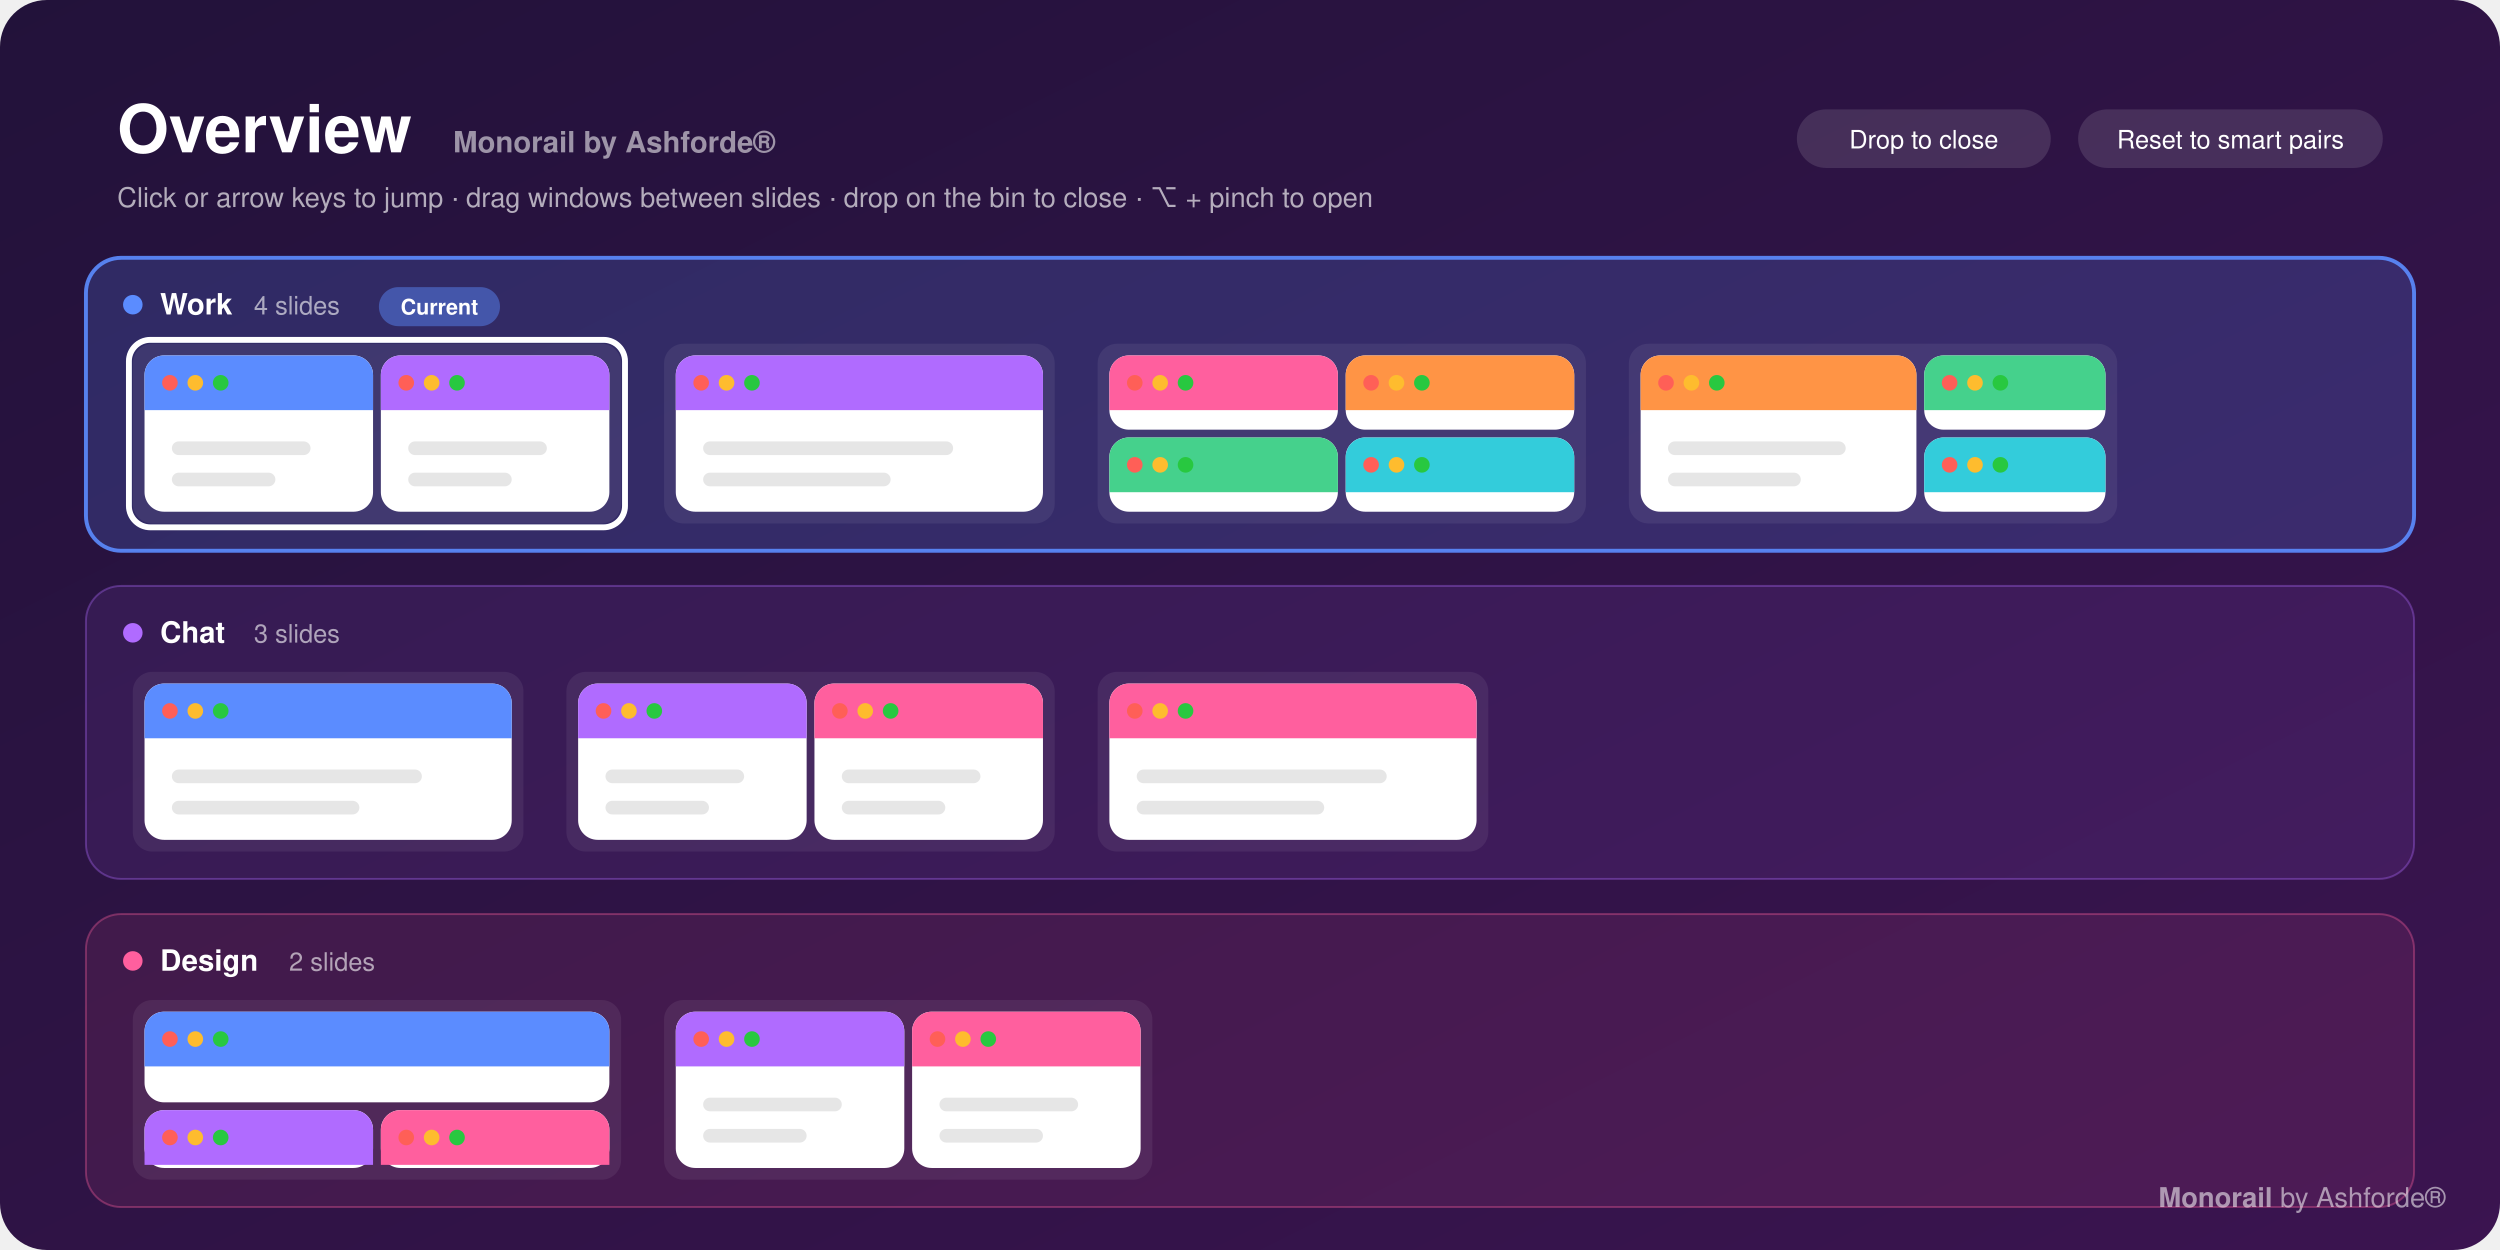
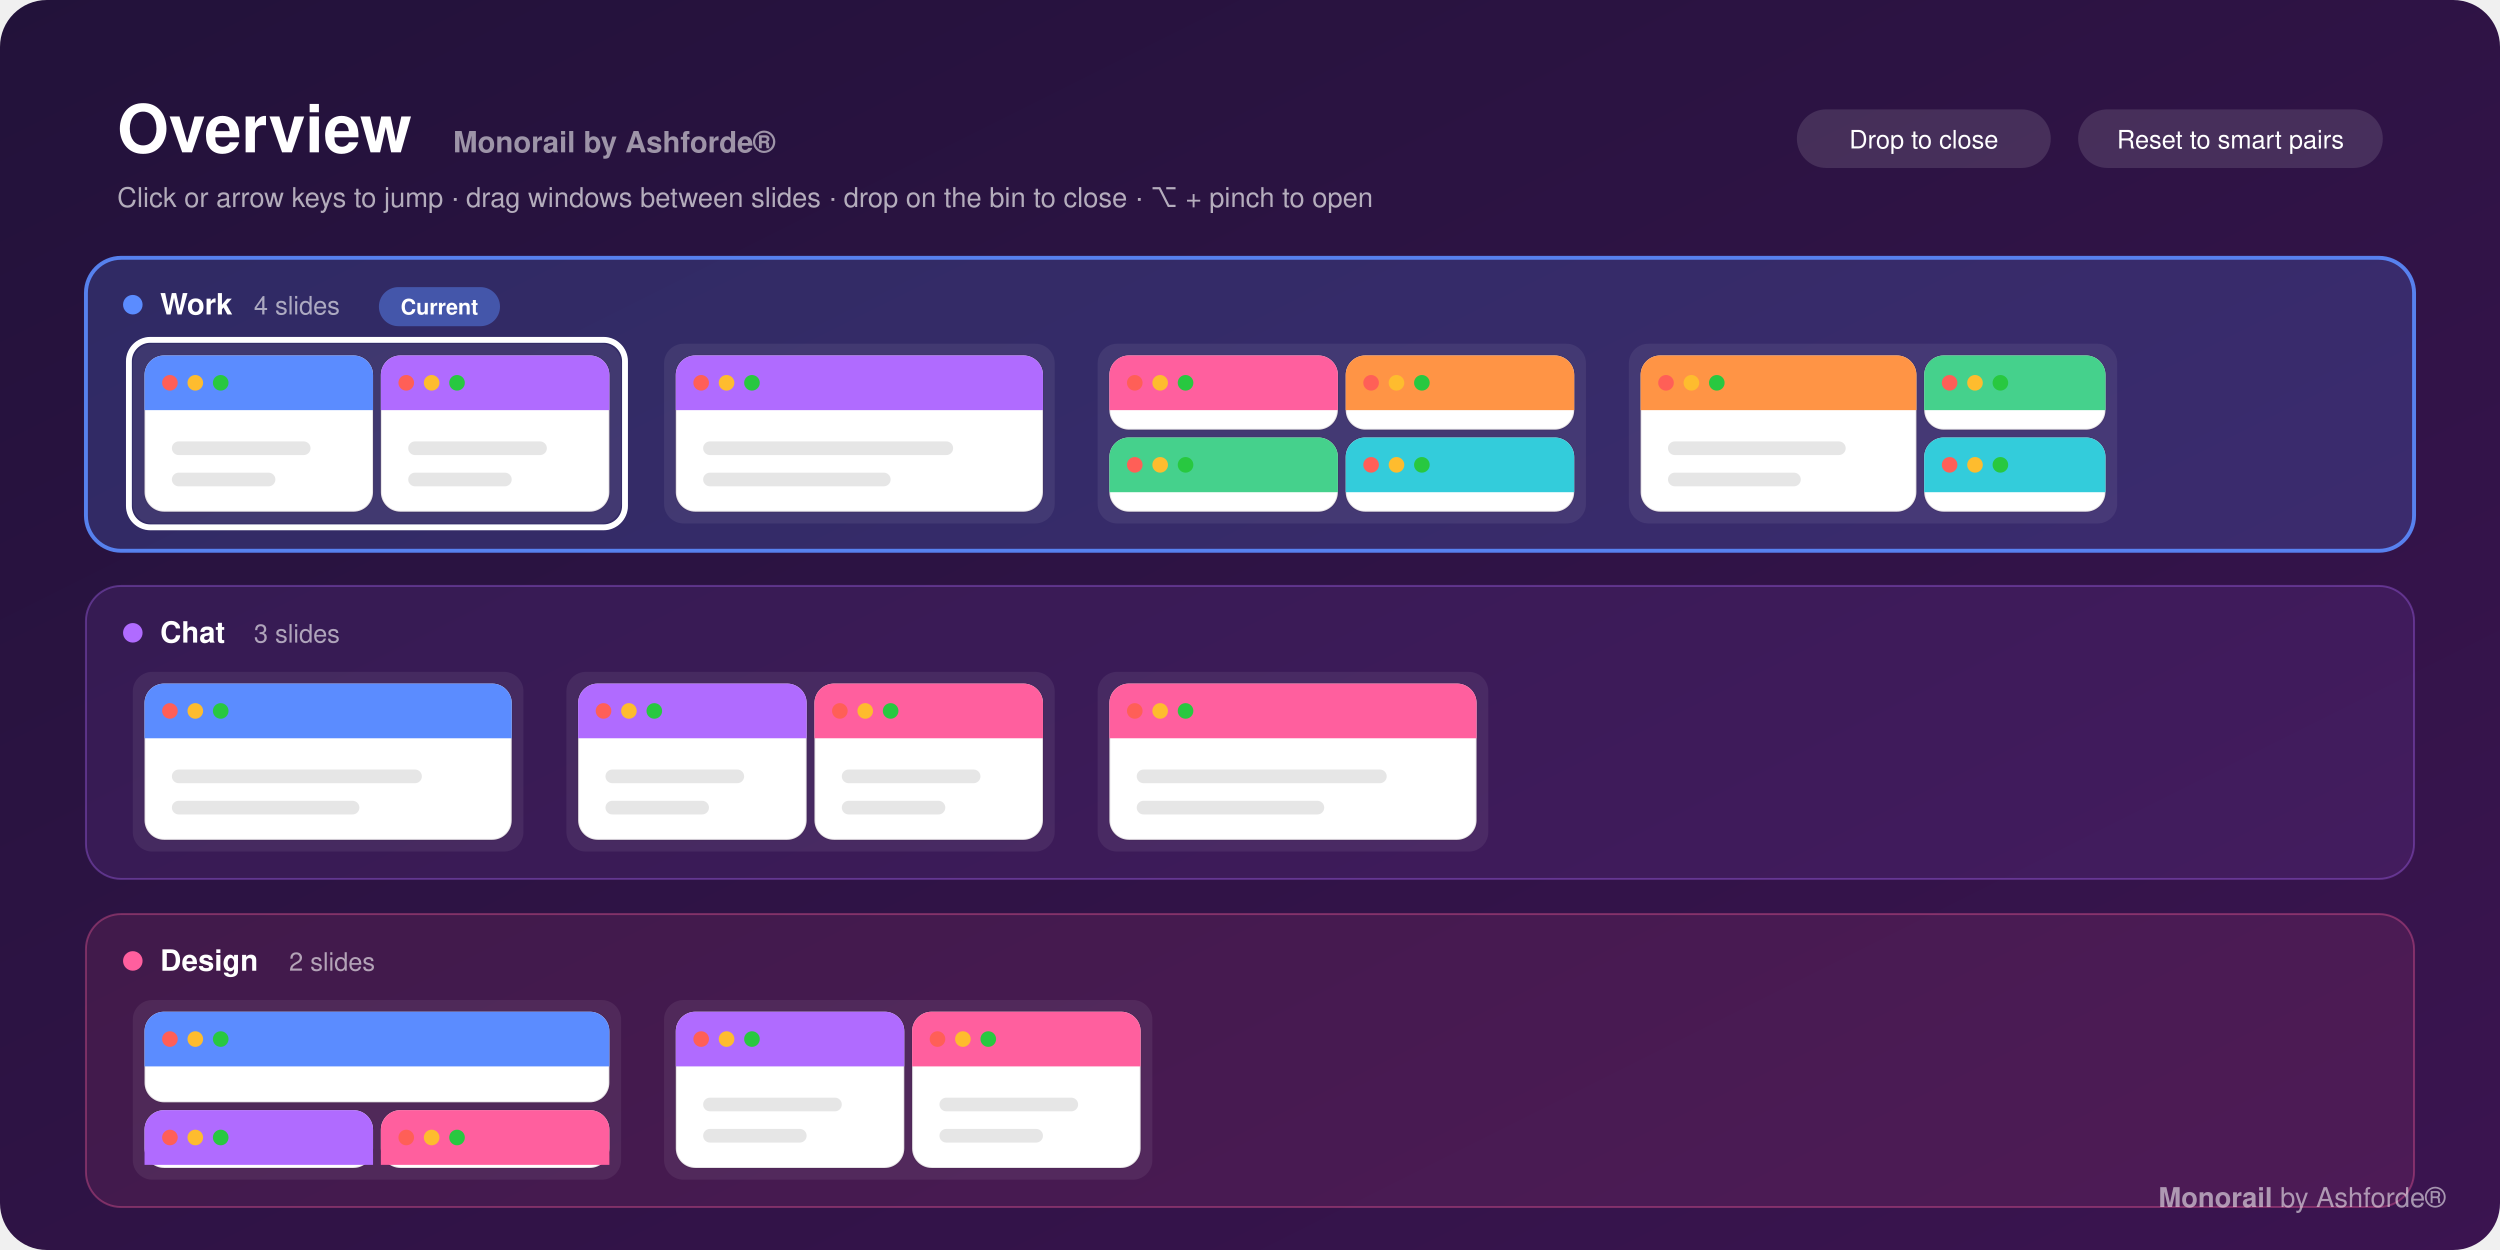
<svg xmlns="http://www.w3.org/2000/svg" viewBox="0 0 1280 640" width="1280" height="640" role="img" aria-label="The overview: every workspace and slide on one colourful canvas">
  <defs>
    <linearGradient id="cardbg" x1="0" y1="0" x2="1" y2="1">
      <stop offset="0" stop-color="#22123A" />
      <stop offset="1" stop-color="#3B1450" />
    </linearGradient>
    <linearGradient id="wall" x1="0" y1="0" x2="1" y2="1">
      <stop offset="0" stop-color="#3A2A6E" />
      <stop offset="0.55" stop-color="#7A2E78" />
      <stop offset="1" stop-color="#C2456E" />
    </linearGradient>
    <filter id="shadow" x="-10%" y="-10%" width="120%" height="130%">
      <feDropShadow dx="0" dy="8" stdDeviation="12" flood-color="#2A1430" flood-opacity="0.28" />
    </filter>
  </defs>
  <rect width="1280" height="640" rx="24" fill="url(#cardbg)" />
  <text x="60" y="78" font-family="-apple-system, BlinkMacSystemFont, 'SF Pro Display', 'Helvetica Neue', Helvetica, Arial, sans-serif" font-size="34" font-weight="800" fill="#fff">Overview</text>
  <text x="232" y="78" font-family="-apple-system, BlinkMacSystemFont, 'SF Pro Display', 'Helvetica Neue', Helvetica, Arial, sans-serif" font-size="15" font-weight="700" fill="#fff" opacity="0.55">Monorail by Ashforde®</text>
  <text x="60" y="106" font-family="-apple-system, BlinkMacSystemFont, 'SF Pro Display', 'Helvetica Neue', Helvetica, Arial, sans-serif" font-size="14" fill="#fff" opacity="0.65">Click or arrow keys to jump · drag windows between slides · drop on the bin to close · ⌥ + pinch to open</text>
  <rect x="920" y="56" width="130" height="30" rx="15" fill="#fff" opacity="0.12" />
  <text x="985" y="76" text-anchor="middle" font-family="-apple-system, BlinkMacSystemFont, 'SF Pro Display', 'Helvetica Neue', Helvetica, Arial, sans-serif" font-size="13" fill="#fff">Drop to close</text>
  <rect x="1064" y="56" width="156" height="30" rx="15" fill="#fff" opacity="0.12" />
  <text x="1142" y="76" text-anchor="middle" font-family="-apple-system, BlinkMacSystemFont, 'SF Pro Display', 'Helvetica Neue', Helvetica, Arial, sans-serif" font-size="13" fill="#fff">Reset to smart pairs</text>
  <rect x="44" y="132" width="1192" height="150" rx="18" fill="#5B8CFF" opacity="0.2" />
  <rect x="44" y="132" width="1192" height="150" rx="18" fill="none" stroke="#5B8CFF" stroke-opacity="0.9" stroke-width="2" />
  <circle cx="68" cy="156" r="5" fill="#5B8CFF" />
  <text x="82" y="161" font-family="-apple-system, BlinkMacSystemFont, 'SF Pro Display', 'Helvetica Neue', Helvetica, Arial, sans-serif" font-size="15" font-weight="700" fill="#fff">Work</text>
  <text x="130" y="161" font-family="-apple-system, BlinkMacSystemFont, 'SF Pro Display', 'Helvetica Neue', Helvetica, Arial, sans-serif" font-size="13" fill="#fff" opacity="0.6">4 slides</text>
  <rect x="194" y="147" width="62" height="20" rx="10" fill="#5B8CFF" opacity="0.45" />
  <text x="225" y="161" text-anchor="middle" font-family="-apple-system, BlinkMacSystemFont, 'SF Pro Display', 'Helvetica Neue', Helvetica, Arial, sans-serif" font-size="11" font-weight="700" fill="#fff">Current</text>
  <rect x="68" y="176" width="250" height="92" rx="10" fill="#fff" opacity="0.07" />
  <rect x="66" y="174" width="254" height="96" rx="11" fill="none" stroke="#5B8CFF" stroke-width="2.5" />
  <g opacity="1">
-     <rect x="74.0" y="182.0" width="117.0" height="80" rx="10" fill="#fff" />
+     <rect x="74.0" y="182.0" width="117.0" height="80" rx="10" fill="#fff" stroke="#2A1430" stroke-opacity="0.12" />
    <path d="M74.0 192.0 a10 10 0 0 1 10 -10 h97.0 a10 10 0 0 1 10 10 v18 h-117.0 z" fill="#5B8CFF" />
    <circle cx="87.0" cy="196.0" r="4" fill="#FF5F57" />
    <circle cx="100.0" cy="196.0" r="4" fill="#FEBC2E" />
    <circle cx="113.0" cy="196.0" r="4" fill="#28C840" />
    <rect x="88.0" y="226.0" width="71" height="7" rx="3.5" fill="#000" opacity="0.10" />
    <rect x="88.0" y="242.0" width="53" height="7" rx="3.5" fill="#000" opacity="0.10" />
  </g>
  <g opacity="1">
-     <rect x="195.0" y="182.0" width="117.0" height="80" rx="10" fill="#fff" />
+     <rect x="195.0" y="182.0" width="117.0" height="80" rx="10" fill="#fff" stroke="#2A1430" stroke-opacity="0.12" />
    <path d="M195.0 192.0 a10 10 0 0 1 10 -10 h97.0 a10 10 0 0 1 10 10 v18 h-117.0 z" fill="#B06BFF" />
    <circle cx="208.0" cy="196.0" r="4" fill="#FF5F57" />
    <circle cx="221.0" cy="196.0" r="4" fill="#FEBC2E" />
    <circle cx="234.0" cy="196.0" r="4" fill="#28C840" />
    <rect x="209.0" y="226.0" width="71" height="7" rx="3.5" fill="#000" opacity="0.10" />
    <rect x="209.0" y="242.0" width="53" height="7" rx="3.5" fill="#000" opacity="0.10" />
  </g>
  <rect x="340" y="176" width="200" height="92" rx="10" fill="#fff" opacity="0.07" />
  <g opacity="1">
-     <rect x="346.0" y="182.0" width="188" height="80" rx="10" fill="#fff" />
+     <rect x="346.0" y="182.0" width="188" height="80" rx="10" fill="#fff" stroke="#2A1430" stroke-opacity="0.12" />
    <path d="M346.0 192.0 a10 10 0 0 1 10 -10 h168 a10 10 0 0 1 10 10 v18 h-188 z" fill="#B06BFF" />
    <circle cx="359.0" cy="196.0" r="4" fill="#FF5F57" />
    <circle cx="372.0" cy="196.0" r="4" fill="#FEBC2E" />
    <circle cx="385.0" cy="196.0" r="4" fill="#28C840" />
    <rect x="360.0" y="226.0" width="128" height="7" rx="3.5" fill="#000" opacity="0.10" />
    <rect x="360.0" y="242.0" width="96" height="7" rx="3.5" fill="#000" opacity="0.10" />
  </g>
  <rect x="562" y="176" width="250" height="92" rx="10" fill="#fff" opacity="0.07" />
  <g opacity="1">
-     <rect x="568.0" y="182.0" width="117.0" height="38.0" rx="10" fill="#fff" />
+     <rect x="568.0" y="182.0" width="117.0" height="38.0" rx="10" fill="#fff" stroke="#2A1430" stroke-opacity="0.12" />
    <path d="M568.0 192.0 a10 10 0 0 1 10 -10 h97.0 a10 10 0 0 1 10 10 v18 h-117.0 z" fill="#FF5F9E" />
    <circle cx="581.0" cy="196.0" r="4" fill="#FF5F57" />
    <circle cx="594.0" cy="196.0" r="4" fill="#FEBC2E" />
    <circle cx="607.0" cy="196.0" r="4" fill="#28C840" />
  </g>
  <g opacity="1">
-     <rect x="689.0" y="182.0" width="117.0" height="38.0" rx="10" fill="#fff" />
+     <rect x="689.0" y="182.0" width="117.0" height="38.0" rx="10" fill="#fff" stroke="#2A1430" stroke-opacity="0.12" />
    <path d="M689.0 192.0 a10 10 0 0 1 10 -10 h97.0 a10 10 0 0 1 10 10 v18 h-117.0 z" fill="#FF9445" />
    <circle cx="702.0" cy="196.0" r="4" fill="#FF5F57" />
    <circle cx="715.0" cy="196.0" r="4" fill="#FEBC2E" />
    <circle cx="728.0" cy="196.0" r="4" fill="#28C840" />
  </g>
  <g opacity="1">
-     <rect x="568.0" y="224.0" width="117.0" height="38.0" rx="10" fill="#fff" />
+     <rect x="568.0" y="224.0" width="117.0" height="38.0" rx="10" fill="#fff" stroke="#2A1430" stroke-opacity="0.12" />
    <path d="M568.0 234.0 a10 10 0 0 1 10 -10 h97.0 a10 10 0 0 1 10 10 v18 h-117.0 z" fill="#45D18C" />
    <circle cx="581.0" cy="238.0" r="4" fill="#FF5F57" />
    <circle cx="594.0" cy="238.0" r="4" fill="#FEBC2E" />
    <circle cx="607.0" cy="238.0" r="4" fill="#28C840" />
  </g>
  <g opacity="1">
-     <rect x="689.0" y="224.0" width="117.0" height="38.0" rx="10" fill="#fff" />
+     <rect x="689.0" y="224.0" width="117.0" height="38.0" rx="10" fill="#fff" stroke="#2A1430" stroke-opacity="0.12" />
    <path d="M689.0 234.0 a10 10 0 0 1 10 -10 h97.0 a10 10 0 0 1 10 10 v18 h-117.0 z" fill="#33CCDB" />
    <circle cx="702.0" cy="238.0" r="4" fill="#FF5F57" />
    <circle cx="715.0" cy="238.0" r="4" fill="#FEBC2E" />
    <circle cx="728.0" cy="238.0" r="4" fill="#28C840" />
  </g>
  <rect x="834" y="176" width="250" height="92" rx="10" fill="#fff" opacity="0.07" />
  <g opacity="1">
-     <rect x="840.0" y="182.0" width="141.2" height="80" rx="10" fill="#fff" />
+     <rect x="840.0" y="182.0" width="141.2" height="80" rx="10" fill="#fff" stroke="#2A1430" stroke-opacity="0.12" />
    <path d="M840.0 192.0 a10 10 0 0 1 10 -10 h121.2 a10 10 0 0 1 10 10 v18 h-141.2 z" fill="#FF9445" />
    <circle cx="853.0" cy="196.0" r="4" fill="#FF5F57" />
    <circle cx="866.0" cy="196.0" r="4" fill="#FEBC2E" />
    <circle cx="879.0" cy="196.0" r="4" fill="#28C840" />
    <rect x="854.0" y="226.0" width="91" height="7" rx="3.5" fill="#000" opacity="0.10" />
    <rect x="854.0" y="242.0" width="68" height="7" rx="3.5" fill="#000" opacity="0.10" />
  </g>
  <g opacity="1">
-     <rect x="985.2" y="182.0" width="92.8" height="38.0" rx="10" fill="#fff" />
+     <rect x="985.2" y="182.0" width="92.8" height="38.0" rx="10" fill="#fff" stroke="#2A1430" stroke-opacity="0.12" />
    <path d="M985.2 192.0 a10 10 0 0 1 10 -10 h72.8 a10 10 0 0 1 10 10 v18 h-92.8 z" fill="#45D18C" />
    <circle cx="998.2" cy="196.0" r="4" fill="#FF5F57" />
    <circle cx="1011.2" cy="196.0" r="4" fill="#FEBC2E" />
    <circle cx="1024.2" cy="196.0" r="4" fill="#28C840" />
  </g>
  <g opacity="1">
-     <rect x="985.2" y="224.0" width="92.8" height="38.0" rx="10" fill="#fff" />
+     <rect x="985.2" y="224.0" width="92.8" height="38.0" rx="10" fill="#fff" stroke="#2A1430" stroke-opacity="0.12" />
    <path d="M985.2 234.0 a10 10 0 0 1 10 -10 h72.8 a10 10 0 0 1 10 10 v18 h-92.8 z" fill="#33CCDB" />
    <circle cx="998.2" cy="238.0" r="4" fill="#FF5F57" />
    <circle cx="1011.2" cy="238.0" r="4" fill="#FEBC2E" />
    <circle cx="1024.2" cy="238.0" r="4" fill="#28C840" />
  </g>
  <rect x="44" y="300" width="1192" height="150" rx="18" fill="#B06BFF" opacity="0.1" />
  <rect x="44" y="300" width="1192" height="150" rx="18" fill="none" stroke="#B06BFF" stroke-opacity="0.35" stroke-width="1" />
  <circle cx="68" cy="324" r="5" fill="#B06BFF" />
  <text x="82" y="329" font-family="-apple-system, BlinkMacSystemFont, 'SF Pro Display', 'Helvetica Neue', Helvetica, Arial, sans-serif" font-size="15" font-weight="700" fill="#fff">Chat</text>
  <text x="130" y="329" font-family="-apple-system, BlinkMacSystemFont, 'SF Pro Display', 'Helvetica Neue', Helvetica, Arial, sans-serif" font-size="13" fill="#fff" opacity="0.6">3 slides</text>
  <rect x="68" y="344" width="200" height="92" rx="10" fill="#fff" opacity="0.07" />
  <g opacity="1">
-     <rect x="74.0" y="350.0" width="188" height="80" rx="10" fill="#fff" />
+     <rect x="74.0" y="350.0" width="188" height="80" rx="10" fill="#fff" stroke="#2A1430" stroke-opacity="0.12" />
    <path d="M74.0 360.0 a10 10 0 0 1 10 -10 h168 a10 10 0 0 1 10 10 v18 h-188 z" fill="#5B8CFF" />
    <circle cx="87.0" cy="364.0" r="4" fill="#FF5F57" />
    <circle cx="100.0" cy="364.0" r="4" fill="#FEBC2E" />
    <circle cx="113.0" cy="364.0" r="4" fill="#28C840" />
    <rect x="88.0" y="394.0" width="128" height="7" rx="3.5" fill="#000" opacity="0.10" />
    <rect x="88.0" y="410.0" width="96" height="7" rx="3.5" fill="#000" opacity="0.10" />
  </g>
  <rect x="290" y="344" width="250" height="92" rx="10" fill="#fff" opacity="0.07" />
  <g opacity="1">
-     <rect x="296.0" y="350.0" width="117.0" height="80" rx="10" fill="#fff" />
+     <rect x="296.0" y="350.0" width="117.0" height="80" rx="10" fill="#fff" stroke="#2A1430" stroke-opacity="0.12" />
    <path d="M296.0 360.0 a10 10 0 0 1 10 -10 h97.0 a10 10 0 0 1 10 10 v18 h-117.0 z" fill="#B06BFF" />
    <circle cx="309.0" cy="364.0" r="4" fill="#FF5F57" />
    <circle cx="322.0" cy="364.0" r="4" fill="#FEBC2E" />
    <circle cx="335.0" cy="364.0" r="4" fill="#28C840" />
    <rect x="310.0" y="394.0" width="71" height="7" rx="3.5" fill="#000" opacity="0.10" />
    <rect x="310.0" y="410.0" width="53" height="7" rx="3.5" fill="#000" opacity="0.10" />
  </g>
  <g opacity="1">
-     <rect x="417.0" y="350.0" width="117.0" height="80" rx="10" fill="#fff" />
+     <rect x="417.0" y="350.0" width="117.0" height="80" rx="10" fill="#fff" stroke="#2A1430" stroke-opacity="0.12" />
    <path d="M417.0 360.0 a10 10 0 0 1 10 -10 h97.0 a10 10 0 0 1 10 10 v18 h-117.0 z" fill="#FF5F9E" />
    <circle cx="430.0" cy="364.0" r="4" fill="#FF5F57" />
    <circle cx="443.0" cy="364.0" r="4" fill="#FEBC2E" />
    <circle cx="456.0" cy="364.0" r="4" fill="#28C840" />
    <rect x="431.0" y="394.0" width="71" height="7" rx="3.5" fill="#000" opacity="0.10" />
    <rect x="431.0" y="410.0" width="53" height="7" rx="3.5" fill="#000" opacity="0.10" />
  </g>
  <rect x="562" y="344" width="200" height="92" rx="10" fill="#fff" opacity="0.07" />
  <g opacity="1">
-     <rect x="568.0" y="350.0" width="188" height="80" rx="10" fill="#fff" />
+     <rect x="568.0" y="350.0" width="188" height="80" rx="10" fill="#fff" stroke="#2A1430" stroke-opacity="0.12" />
    <path d="M568.0 360.0 a10 10 0 0 1 10 -10 h168 a10 10 0 0 1 10 10 v18 h-188 z" fill="#FF5F9E" />
    <circle cx="581.0" cy="364.0" r="4" fill="#FF5F57" />
    <circle cx="594.0" cy="364.0" r="4" fill="#FEBC2E" />
    <circle cx="607.0" cy="364.0" r="4" fill="#28C840" />
    <rect x="582.0" y="394.0" width="128" height="7" rx="3.5" fill="#000" opacity="0.10" />
    <rect x="582.0" y="410.0" width="96" height="7" rx="3.5" fill="#000" opacity="0.10" />
  </g>
  <rect x="44" y="468" width="1192" height="150" rx="18" fill="#FF5F9E" opacity="0.1" />
  <rect x="44" y="468" width="1192" height="150" rx="18" fill="none" stroke="#FF5F9E" stroke-opacity="0.35" stroke-width="1" />
  <circle cx="68" cy="492" r="5" fill="#FF5F9E" />
  <text x="82" y="497" font-family="-apple-system, BlinkMacSystemFont, 'SF Pro Display', 'Helvetica Neue', Helvetica, Arial, sans-serif" font-size="15" font-weight="700" fill="#fff">Design</text>
  <text x="148" y="497" font-family="-apple-system, BlinkMacSystemFont, 'SF Pro Display', 'Helvetica Neue', Helvetica, Arial, sans-serif" font-size="13" fill="#fff" opacity="0.6">2 slides</text>
  <rect x="68" y="512" width="250" height="92" rx="10" fill="#fff" opacity="0.07" />
  <g opacity="1">
-     <rect x="74.0" y="518.0" width="238" height="46.4" rx="10" fill="#fff" />
+     <rect x="74.0" y="518.0" width="238" height="46.4" rx="10" fill="#fff" stroke="#2A1430" stroke-opacity="0.12" />
    <path d="M74.0 528.0 a10 10 0 0 1 10 -10 h218 a10 10 0 0 1 10 10 v18 h-238 z" fill="#5B8CFF" />
    <circle cx="87.0" cy="532.0" r="4" fill="#FF5F57" />
    <circle cx="100.0" cy="532.0" r="4" fill="#FEBC2E" />
    <circle cx="113.0" cy="532.0" r="4" fill="#28C840" />
  </g>
  <g opacity="1">
-     <rect x="74.0" y="568.4" width="117.0" height="29.6" rx="10" fill="#fff" />
+     <rect x="74.0" y="568.4" width="117.0" height="29.6" rx="10" fill="#fff" stroke="#2A1430" stroke-opacity="0.12" />
    <path d="M74.0 578.4 a10 10 0 0 1 10 -10 h97.0 a10 10 0 0 1 10 10 v18 h-117.0 z" fill="#B06BFF" />
    <circle cx="87.0" cy="582.4" r="4" fill="#FF5F57" />
    <circle cx="100.0" cy="582.4" r="4" fill="#FEBC2E" />
    <circle cx="113.0" cy="582.4" r="4" fill="#28C840" />
  </g>
  <g opacity="1">
-     <rect x="195.0" y="568.4" width="117.0" height="29.6" rx="10" fill="#fff" />
+     <rect x="195.0" y="568.4" width="117.0" height="29.6" rx="10" fill="#fff" stroke="#2A1430" stroke-opacity="0.12" />
    <path d="M195.0 578.4 a10 10 0 0 1 10 -10 h97.0 a10 10 0 0 1 10 10 v18 h-117.0 z" fill="#FF5F9E" />
    <circle cx="208.0" cy="582.4" r="4" fill="#FF5F57" />
    <circle cx="221.0" cy="582.4" r="4" fill="#FEBC2E" />
    <circle cx="234.0" cy="582.4" r="4" fill="#28C840" />
  </g>
  <rect x="340" y="512" width="250" height="92" rx="10" fill="#fff" opacity="0.07" />
  <g opacity="1">
-     <rect x="346.0" y="518.0" width="117.0" height="80" rx="10" fill="#fff" />
+     <rect x="346.0" y="518.0" width="117.0" height="80" rx="10" fill="#fff" stroke="#2A1430" stroke-opacity="0.12" />
    <path d="M346.0 528.0 a10 10 0 0 1 10 -10 h97.0 a10 10 0 0 1 10 10 v18 h-117.0 z" fill="#B06BFF" />
    <circle cx="359.0" cy="532.0" r="4" fill="#FF5F57" />
    <circle cx="372.0" cy="532.0" r="4" fill="#FEBC2E" />
    <circle cx="385.0" cy="532.0" r="4" fill="#28C840" />
    <rect x="360.0" y="562.0" width="71" height="7" rx="3.5" fill="#000" opacity="0.10" />
    <rect x="360.0" y="578.0" width="53" height="7" rx="3.5" fill="#000" opacity="0.10" />
  </g>
  <g opacity="1">
-     <rect x="467.0" y="518.0" width="117.0" height="80" rx="10" fill="#fff" />
+     <rect x="467.0" y="518.0" width="117.0" height="80" rx="10" fill="#fff" stroke="#2A1430" stroke-opacity="0.12" />
    <path d="M467.0 528.0 a10 10 0 0 1 10 -10 h97.0 a10 10 0 0 1 10 10 v18 h-117.0 z" fill="#FF5F9E" />
    <circle cx="480.0" cy="532.0" r="4" fill="#FF5F57" />
    <circle cx="493.0" cy="532.0" r="4" fill="#FEBC2E" />
    <circle cx="506.0" cy="532.0" r="4" fill="#28C840" />
    <rect x="481.0" y="562.0" width="71" height="7" rx="3.5" fill="#000" opacity="0.10" />
    <rect x="481.0" y="578.0" width="53" height="7" rx="3.5" fill="#000" opacity="0.10" />
  </g>
  <rect x="66" y="174" width="254" height="96" rx="11" fill="none" stroke="#fff" stroke-width="3">
    <animate attributeName="x" dur="6s" repeatCount="indefinite" values="66;66;338;338;560;560;66" keyTimes="0;0.2;0.3;0.5;0.6;0.85;1" />
    <animate attributeName="width" dur="6s" repeatCount="indefinite" values="254;254;204;204;254;254;254" keyTimes="0;0.2;0.3;0.5;0.6;0.85;1" />
  </rect>
  <text x="1252" y="618" text-anchor="end" font-family="-apple-system, BlinkMacSystemFont, 'SF Pro Display', 'Helvetica Neue', Helvetica, Arial, sans-serif" font-size="14" fill="#fff" opacity="0.55">
    <tspan font-weight="800">Monorail</tspan> by Ashforde®</text>
</svg>
